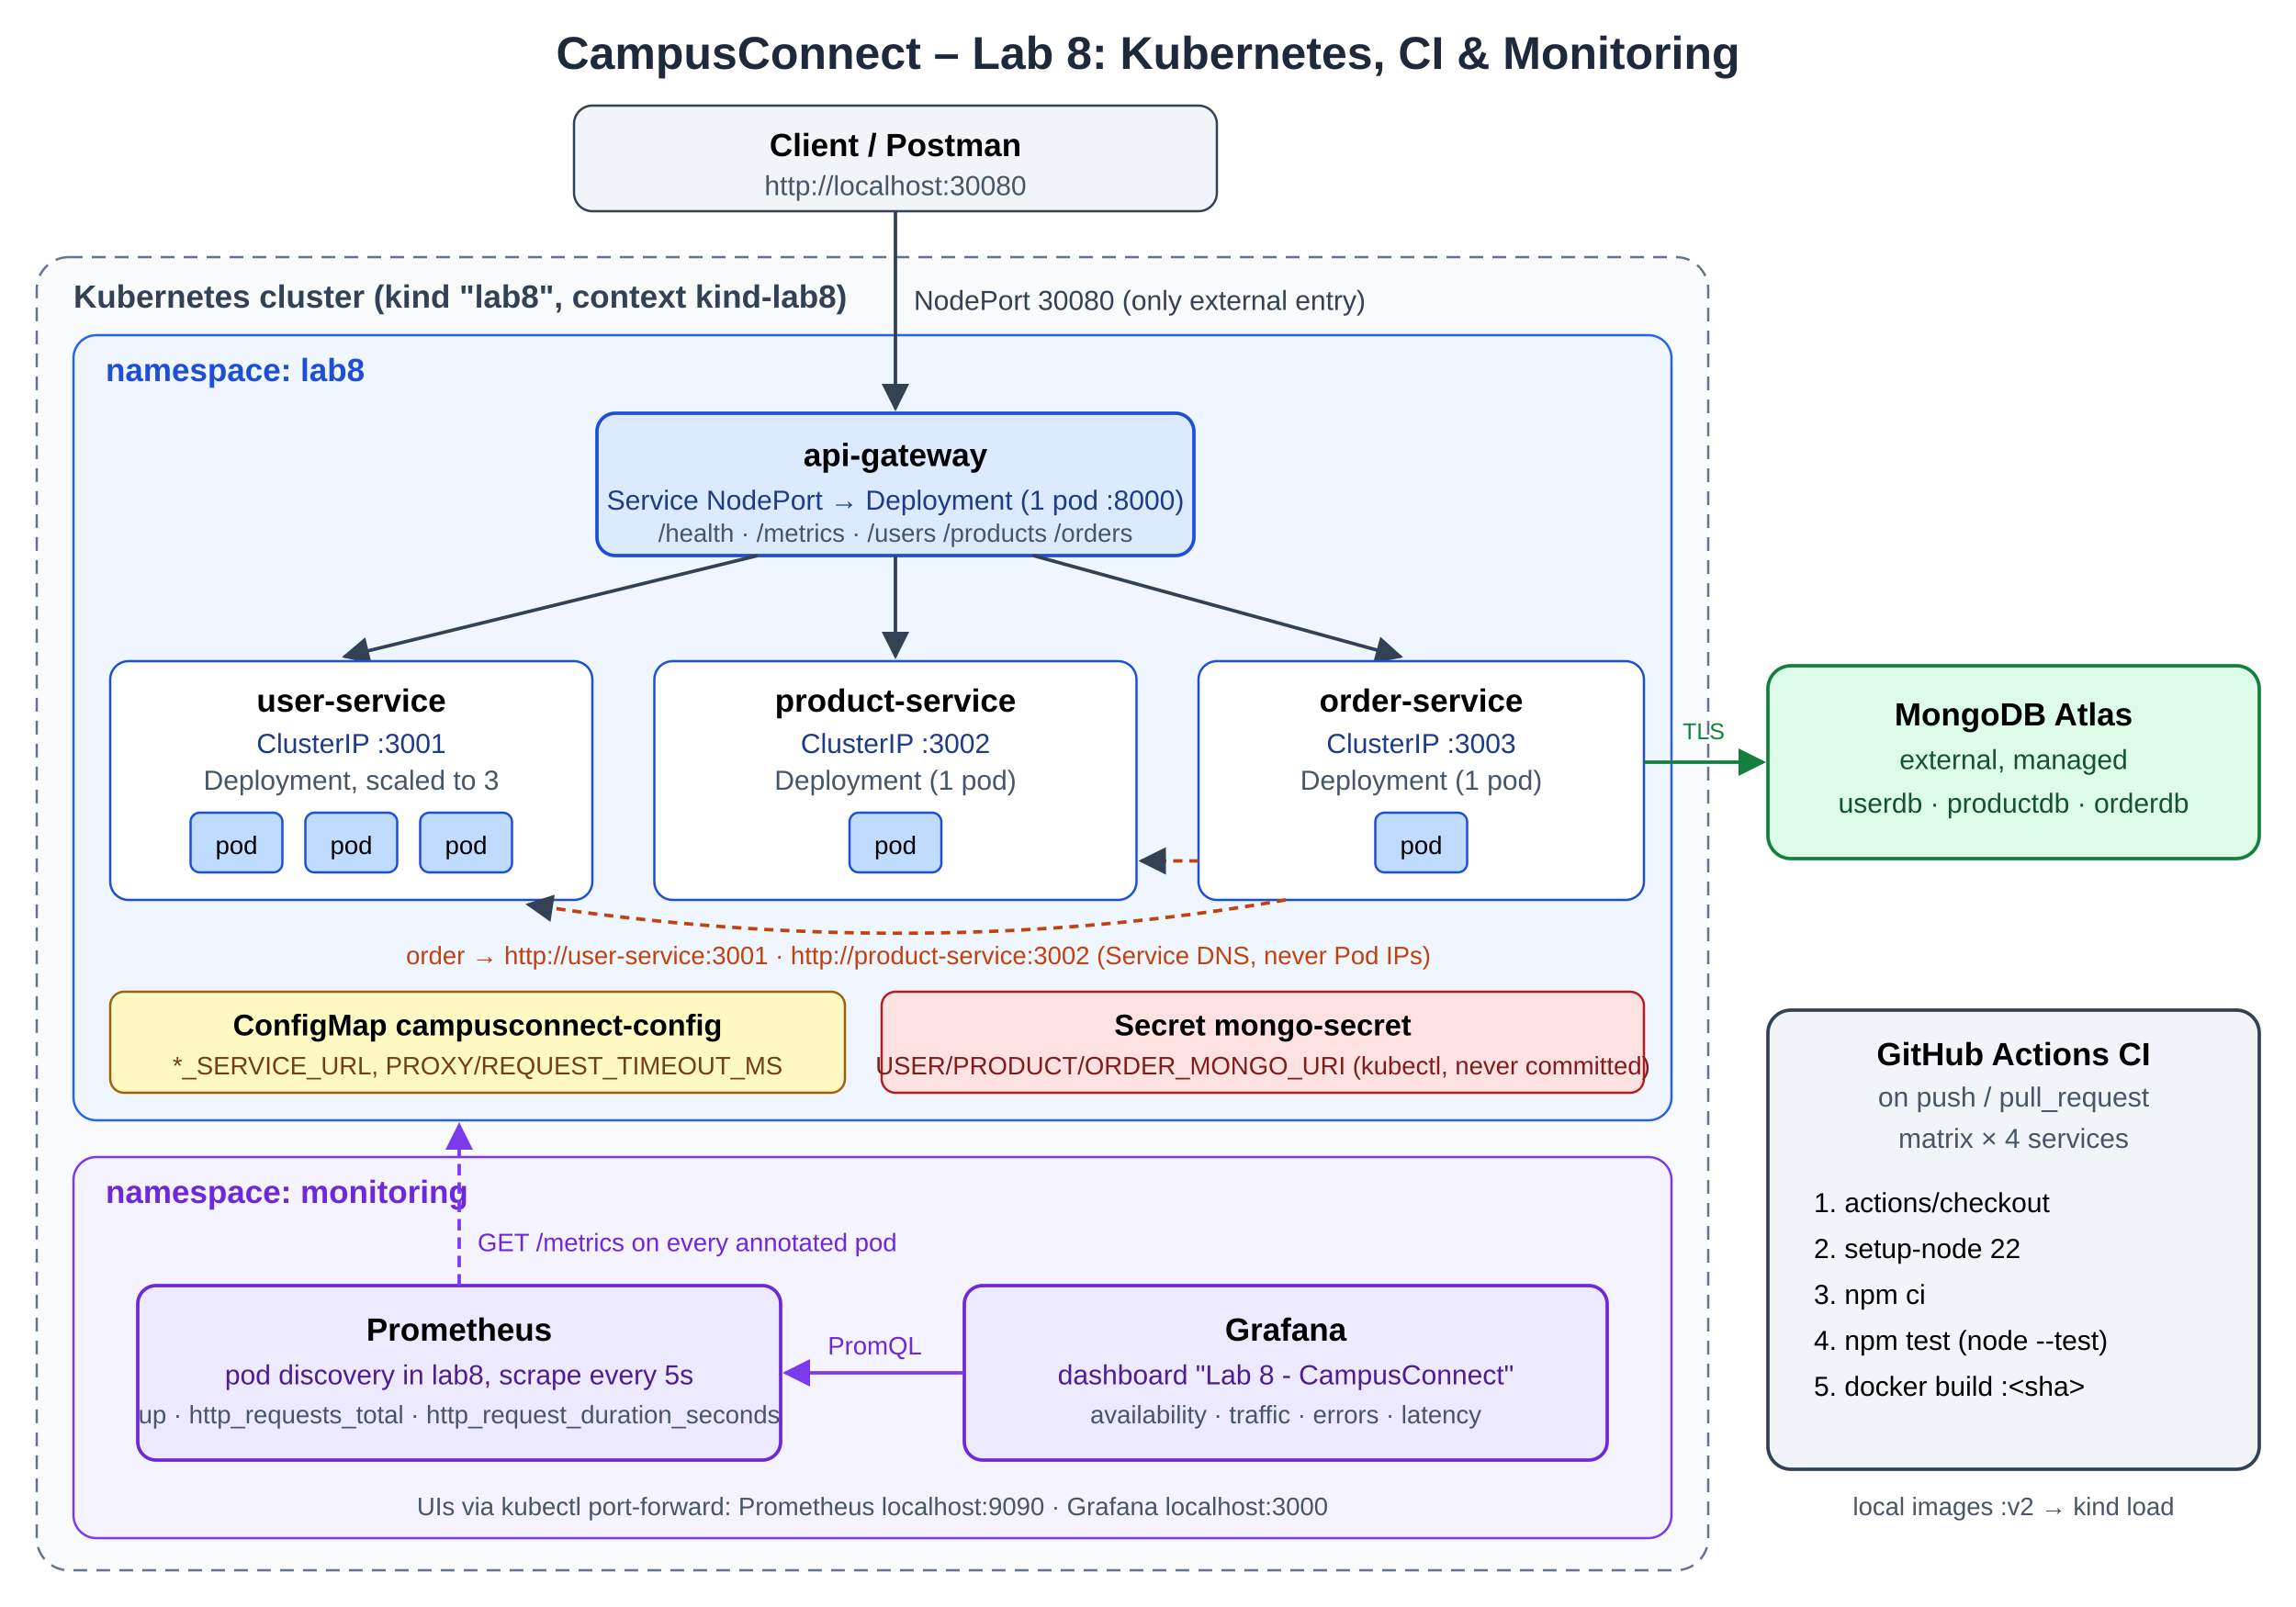
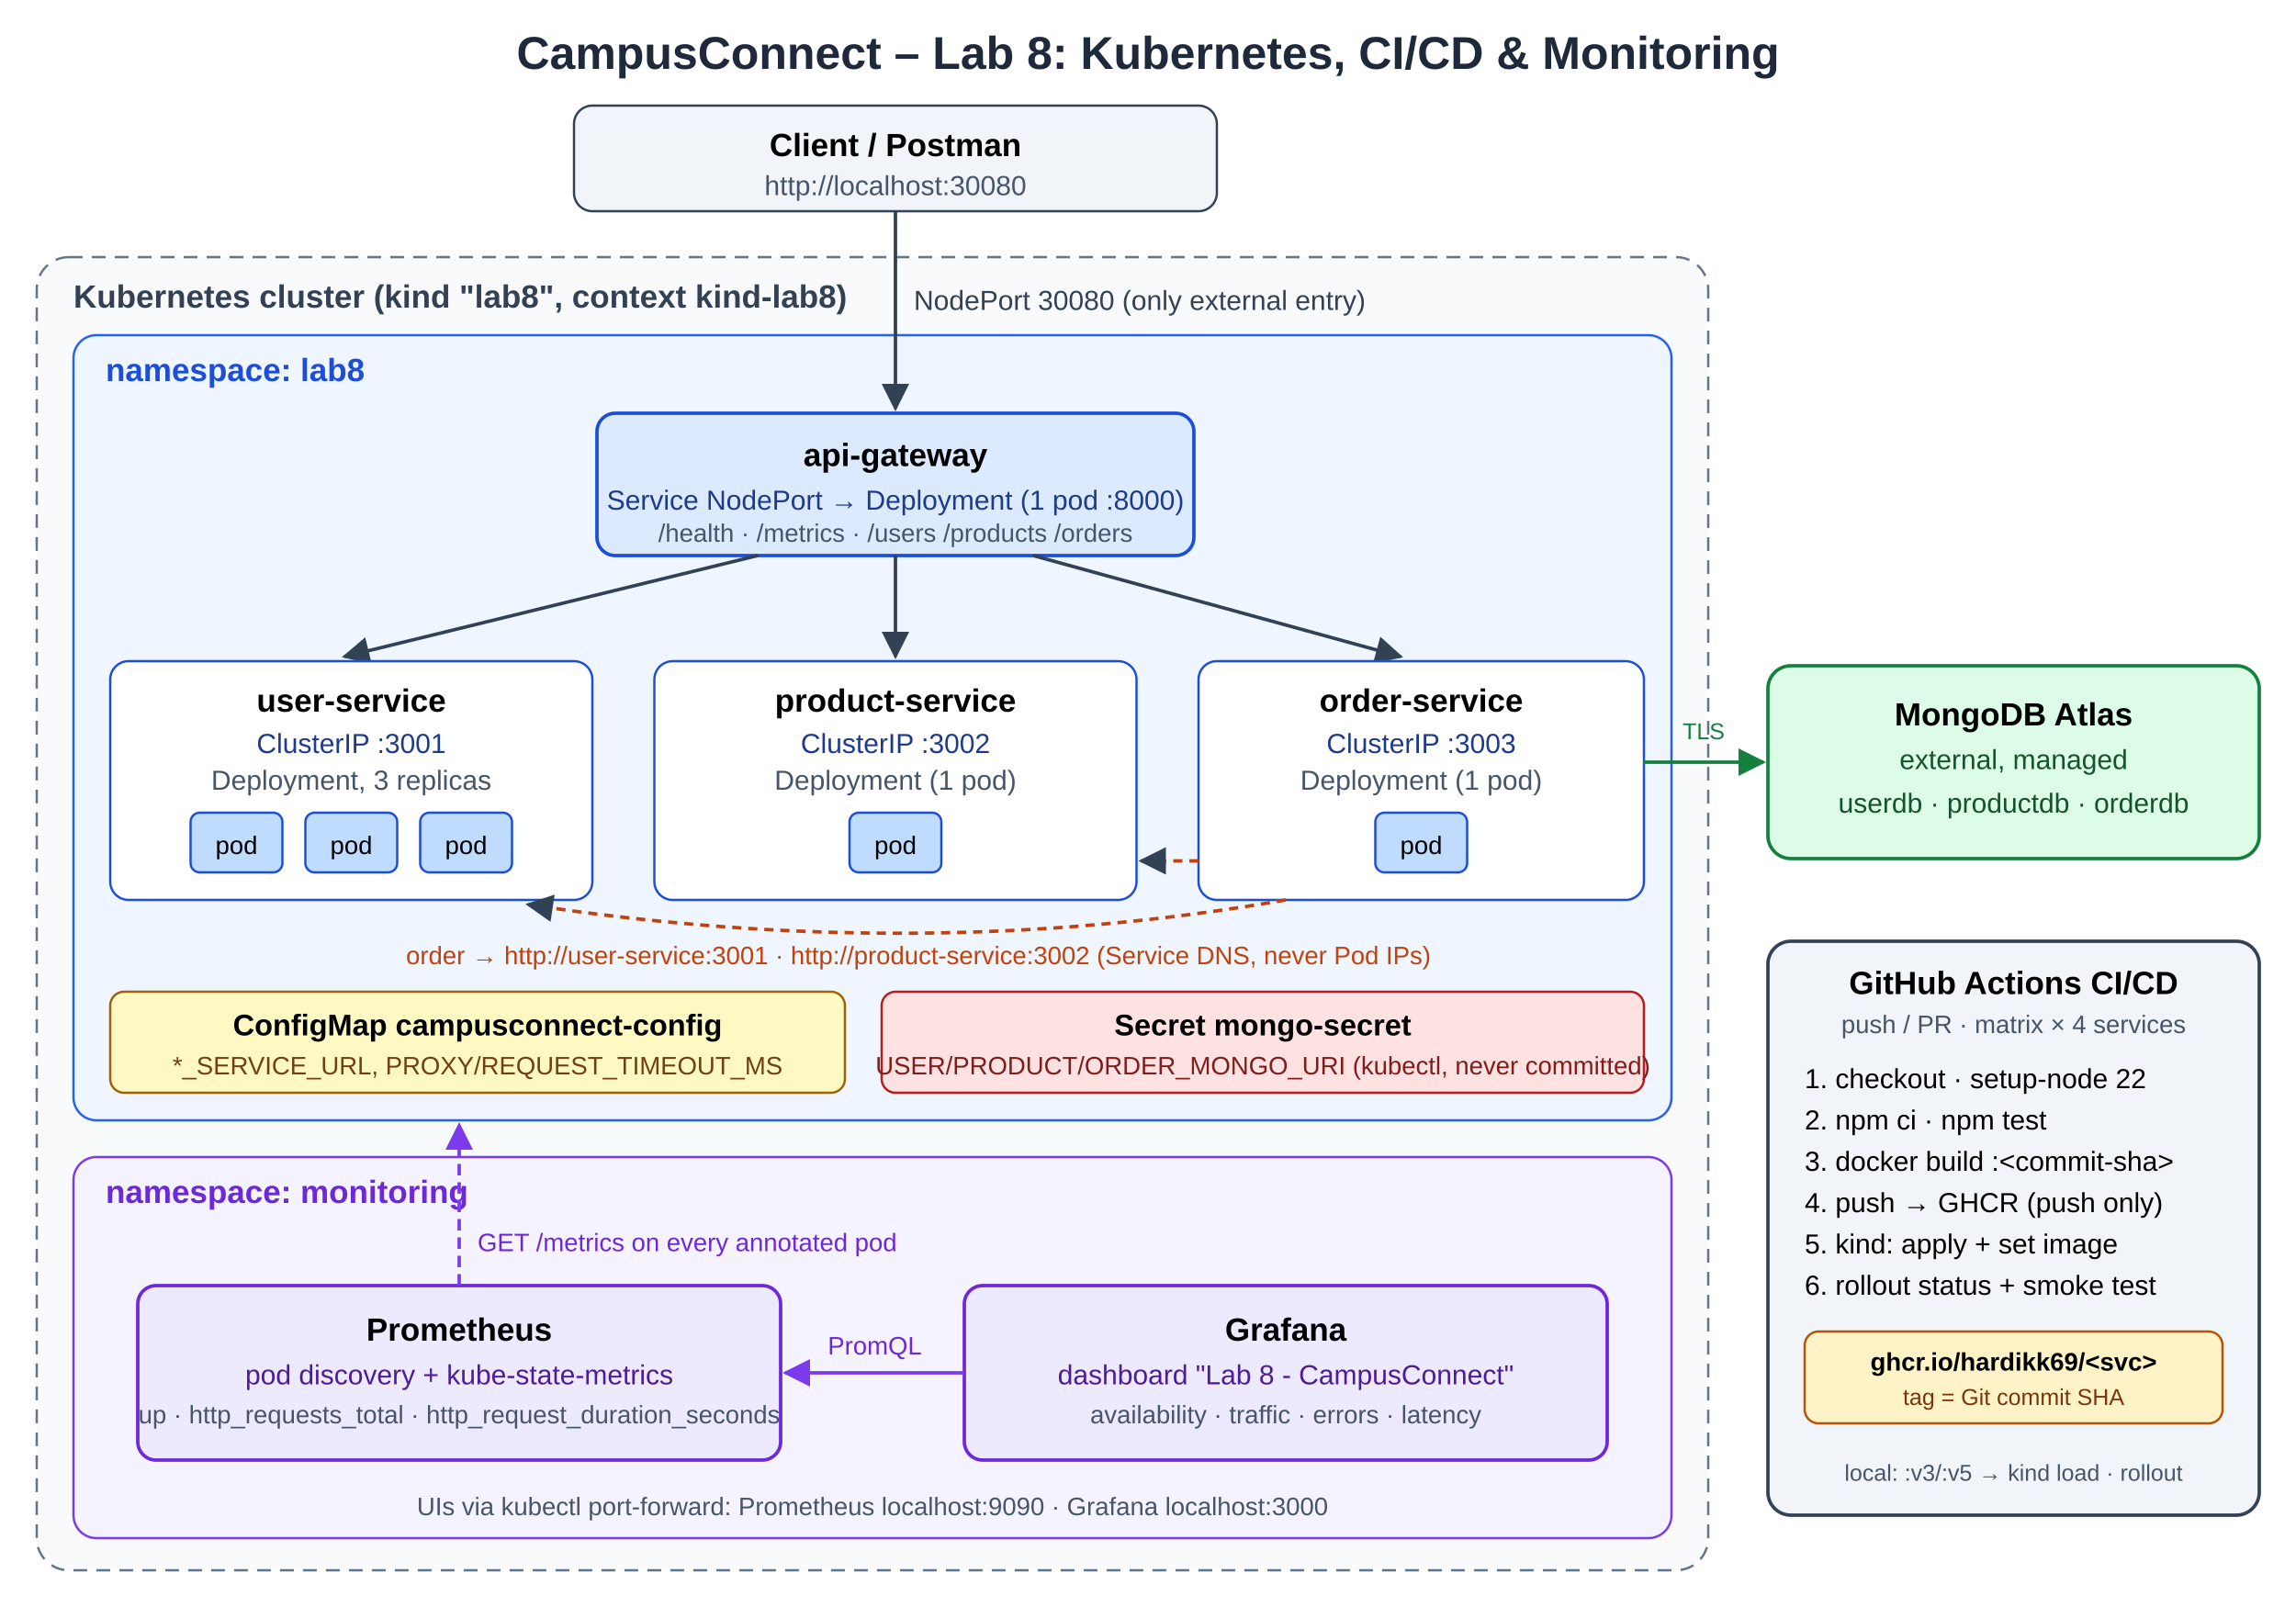
<svg xmlns="http://www.w3.org/2000/svg" viewBox="0 0 1000 700" font-family="Segoe UI, Arial, sans-serif" font-size="14">
  <defs>
    <marker id="a" viewBox="0 0 10 10" refX="9" refY="5" markerWidth="8" markerHeight="8" orient="auto-start-reverse">
      <path d="M0,0 L10,5 L0,10 z" fill="#334155" />
    </marker>
    <marker id="p" viewBox="0 0 10 10" refX="9" refY="5" markerWidth="8" markerHeight="8" orient="auto-start-reverse">
      <path d="M0,0 L10,5 L0,10 z" fill="#7c3aed" />
    </marker>
    <marker id="g" viewBox="0 0 10 10" refX="9" refY="5" markerWidth="8" markerHeight="8" orient="auto-start-reverse">
      <path d="M0,0 L10,5 L0,10 z" fill="#15803d" />
    </marker>
  </defs>
  <rect width="1000" height="700" fill="#ffffff" />
-   <text x="500" y="30" text-anchor="middle" font-size="20" font-weight="700" fill="#1e293b">CampusConnect – Lab 8: Kubernetes, CI &amp; Monitoring</text>
+   <text x="500" y="30" text-anchor="middle" font-size="20" font-weight="700" fill="#1e293b">CampusConnect – Lab 8: Kubernetes, CI/CD &amp; Monitoring</text>
  <rect x="250" y="46" width="280" height="46" rx="8" fill="#f1f5f9" stroke="#334155" />
  <text x="390" y="68" text-anchor="middle" font-weight="600">Client / Postman</text>
  <text x="390" y="85" text-anchor="middle" font-size="12" fill="#475569">http://localhost:30080</text>
  <rect x="16" y="112" width="728" height="572" rx="14" fill="#f8fafc" stroke="#64748b" stroke-dasharray="6 4" />
  <text x="32" y="134" font-weight="700" fill="#334155">Kubernetes cluster (kind "lab8", context kind-lab8)</text>
  <rect x="32" y="146" width="696" height="342" rx="10" fill="#eff6ff" stroke="#2563eb" />
  <text x="46" y="166" font-weight="600" fill="#1d4ed8">namespace: lab8</text>
  <line x1="390" y1="92" x2="390" y2="178" stroke="#334155" stroke-width="1.5" marker-end="url(#a)" />
  <text x="398" y="135" font-size="12" fill="#334155">NodePort 30080 (only external entry)</text>
  <rect x="260" y="180" width="260" height="62" rx="8" fill="#dbeafe" stroke="#1d4ed8" stroke-width="1.5" />
  <text x="390" y="203" text-anchor="middle" font-weight="700">api-gateway</text>
  <text x="390" y="222" text-anchor="middle" font-size="12" fill="#1e3a8a">Service NodePort → Deployment (1 pod :8000)</text>
  <text x="390" y="236" text-anchor="middle" font-size="11" fill="#475569">/health · /metrics · /users /products /orders</text>
  <line x1="330" y1="242" x2="150" y2="286" stroke="#334155" stroke-width="1.5" marker-end="url(#a)" />
  <line x1="390" y1="242" x2="390" y2="286" stroke="#334155" stroke-width="1.5" marker-end="url(#a)" />
  <line x1="450" y1="242" x2="610" y2="286" stroke="#334155" stroke-width="1.5" marker-end="url(#a)" />
  <rect x="48" y="288" width="210" height="104" rx="8" fill="#ffffff" stroke="#1d4ed8" />
  <text x="153" y="310" text-anchor="middle" font-weight="700">user-service</text>
  <text x="153" y="328" text-anchor="middle" font-size="12" fill="#1e3a8a">ClusterIP :3001</text>
-   <text x="153" y="344" text-anchor="middle" font-size="12" fill="#475569">Deployment, scaled to 3</text>
+   <text x="153" y="344" text-anchor="middle" font-size="12" fill="#475569">Deployment, 3 replicas</text>
  <rect x="83" y="354" width="40" height="26" rx="4" fill="#bfdbfe" stroke="#1d4ed8" />
  <rect x="133" y="354" width="40" height="26" rx="4" fill="#bfdbfe" stroke="#1d4ed8" />
  <rect x="183" y="354" width="40" height="26" rx="4" fill="#bfdbfe" stroke="#1d4ed8" />
  <text x="103" y="372" text-anchor="middle" font-size="11">pod</text>
  <text x="153" y="372" text-anchor="middle" font-size="11">pod</text>
  <text x="203" y="372" text-anchor="middle" font-size="11">pod</text>
  <rect x="285" y="288" width="210" height="104" rx="8" fill="#ffffff" stroke="#1d4ed8" />
  <text x="390" y="310" text-anchor="middle" font-weight="700">product-service</text>
  <text x="390" y="328" text-anchor="middle" font-size="12" fill="#1e3a8a">ClusterIP :3002</text>
  <text x="390" y="344" text-anchor="middle" font-size="12" fill="#475569">Deployment (1 pod)</text>
  <rect x="370" y="354" width="40" height="26" rx="4" fill="#bfdbfe" stroke="#1d4ed8" />
  <text x="390" y="372" text-anchor="middle" font-size="11">pod</text>
  <rect x="522" y="288" width="194" height="104" rx="8" fill="#ffffff" stroke="#1d4ed8" />
  <text x="619" y="310" text-anchor="middle" font-weight="700">order-service</text>
  <text x="619" y="328" text-anchor="middle" font-size="12" fill="#1e3a8a">ClusterIP :3003</text>
  <text x="619" y="344" text-anchor="middle" font-size="12" fill="#475569">Deployment (1 pod)</text>
  <rect x="599" y="354" width="40" height="26" rx="4" fill="#bfdbfe" stroke="#1d4ed8" />
  <text x="619" y="372" text-anchor="middle" font-size="11">pod</text>
  <line x1="522" y1="375" x2="497" y2="375" stroke="#c2410c" stroke-width="1.5" stroke-dasharray="4 3" marker-end="url(#a)" />
  <path d="M 560 392 Q 400 420 230 394" fill="none" stroke="#c2410c" stroke-width="1.5" stroke-dasharray="4 3" marker-end="url(#a)" />
  <text x="400" y="420" text-anchor="middle" font-size="11" fill="#c2410c">order → http://user-service:3001 · http://product-service:3002 (Service DNS, never Pod IPs)</text>
  <rect x="48" y="432" width="320" height="44" rx="6" fill="#fef9c3" stroke="#a16207" />
  <text x="208" y="451" text-anchor="middle" font-weight="600" font-size="13">ConfigMap campusconnect-config</text>
  <text x="208" y="468" text-anchor="middle" font-size="11" fill="#713f12">*_SERVICE_URL, PROXY/REQUEST_TIMEOUT_MS</text>
  <rect x="384" y="432" width="332" height="44" rx="6" fill="#fee2e2" stroke="#b91c1c" />
  <text x="550" y="451" text-anchor="middle" font-weight="600" font-size="13">Secret mongo-secret</text>
  <text x="550" y="468" text-anchor="middle" font-size="11" fill="#7f1d1d">USER/PRODUCT/ORDER_MONGO_URI (kubectl, never committed)</text>
  <rect x="32" y="504" width="696" height="166" rx="10" fill="#f5f3ff" stroke="#7c3aed" />
  <text x="46" y="524" font-weight="600" fill="#6d28d9">namespace: monitoring</text>
  <rect x="60" y="560" width="280" height="76" rx="8" fill="#ede9fe" stroke="#6d28d9" stroke-width="1.5" />
  <text x="200" y="584" text-anchor="middle" font-weight="700">Prometheus</text>
-   <text x="200" y="603" text-anchor="middle" font-size="12" fill="#4c1d95">pod discovery in lab8, scrape every 5s</text>
+   <text x="200" y="603" text-anchor="middle" font-size="12" fill="#4c1d95">pod discovery + kube-state-metrics</text>
  <text x="200" y="620" text-anchor="middle" font-size="11" fill="#475569">up · http_requests_total · http_request_duration_seconds</text>
  <rect x="420" y="560" width="280" height="76" rx="8" fill="#ede9fe" stroke="#6d28d9" stroke-width="1.5" />
  <text x="560" y="584" text-anchor="middle" font-weight="700">Grafana</text>
  <text x="560" y="603" text-anchor="middle" font-size="12" fill="#4c1d95">dashboard "Lab 8 - CampusConnect"</text>
  <text x="560" y="620" text-anchor="middle" font-size="11" fill="#475569">availability · traffic · errors · latency</text>
  <line x1="420" y1="598" x2="342" y2="598" stroke="#7c3aed" stroke-width="1.5" marker-end="url(#p)" />
  <text x="381" y="590" text-anchor="middle" font-size="11" fill="#6d28d9">PromQL</text>
  <line x1="200" y1="560" x2="200" y2="490" stroke="#7c3aed" stroke-width="1.5" stroke-dasharray="5 3" marker-end="url(#p)" />
  <text x="208" y="545" font-size="11" fill="#6d28d9">GET /metrics on every annotated pod</text>
  <text x="380" y="660" text-anchor="middle" font-size="11" fill="#475569">UIs via kubectl port-forward: Prometheus localhost:9090 · Grafana localhost:3000</text>
  <rect x="770" y="290" width="214" height="84" rx="10" fill="#dcfce7" stroke="#15803d" stroke-width="1.5" />
  <text x="877" y="316" text-anchor="middle" font-weight="700">MongoDB Atlas</text>
  <text x="877" y="335" text-anchor="middle" font-size="12" fill="#14532d">external, managed</text>
  <text x="877" y="354" text-anchor="middle" font-size="12" fill="#14532d">userdb · productdb · orderdb</text>
  <line x1="716" y1="332" x2="768" y2="332" stroke="#15803d" stroke-width="1.5" marker-end="url(#g)" />
  <text x="742" y="322" text-anchor="middle" font-size="10" fill="#15803d">TLS</text>
-   <rect x="770" y="440" width="214" height="200" rx="10" fill="#f1f5f9" stroke="#334155" stroke-width="1.5" />
-   <text x="877" y="464" text-anchor="middle" font-weight="700">GitHub Actions CI</text>
-   <text x="877" y="482" text-anchor="middle" font-size="12" fill="#475569">on push / pull_request</text>
-   <text x="877" y="500" text-anchor="middle" font-size="12" fill="#475569">matrix × 4 services</text>
-   <text x="790" y="528" font-size="12">1. actions/checkout</text>
-   <text x="790" y="548" font-size="12">2. setup-node 22</text>
-   <text x="790" y="568" font-size="12">3. npm ci</text>
-   <text x="790" y="588" font-size="12">4. npm test (node --test)</text>
-   <text x="790" y="608" font-size="12">5. docker build :&lt;sha&gt;</text>
-   <text x="877" y="660" text-anchor="middle" font-size="11" fill="#475569">local images :v2 → kind load</text>
+   <rect x="770" y="410" width="214" height="250" rx="10" fill="#f1f5f9" stroke="#334155" stroke-width="1.5" />
+   <text x="877" y="433" text-anchor="middle" font-weight="700">GitHub Actions CI/CD</text>
+   <text x="877" y="450" text-anchor="middle" font-size="11" fill="#475569">push / PR · matrix × 4 services</text>
+   <text x="786" y="474" font-size="12">1. checkout · setup-node 22</text>
+   <text x="786" y="492" font-size="12">2. npm ci · npm test</text>
+   <text x="786" y="510" font-size="12">3. docker build :&lt;commit-sha&gt;</text>
+   <text x="786" y="528" font-size="12">4. push → GHCR (push only)</text>
+   <text x="786" y="546" font-size="12">5. kind: apply + set image</text>
+   <text x="786" y="564" font-size="12">6. rollout status + smoke test</text>
+   <rect x="786" y="580" width="182" height="40" rx="6" fill="#fef3c7" stroke="#b45309" />
+   <text x="877" y="597" text-anchor="middle" font-size="11" font-weight="600">ghcr.io/hardikk69/&lt;svc&gt;</text>
+   <text x="877" y="612" text-anchor="middle" font-size="10" fill="#78350f">tag = Git commit SHA</text>
+   <text x="877" y="645" text-anchor="middle" font-size="10" fill="#475569">local: :v3/:v5 → kind load · rollout</text>
</svg>
